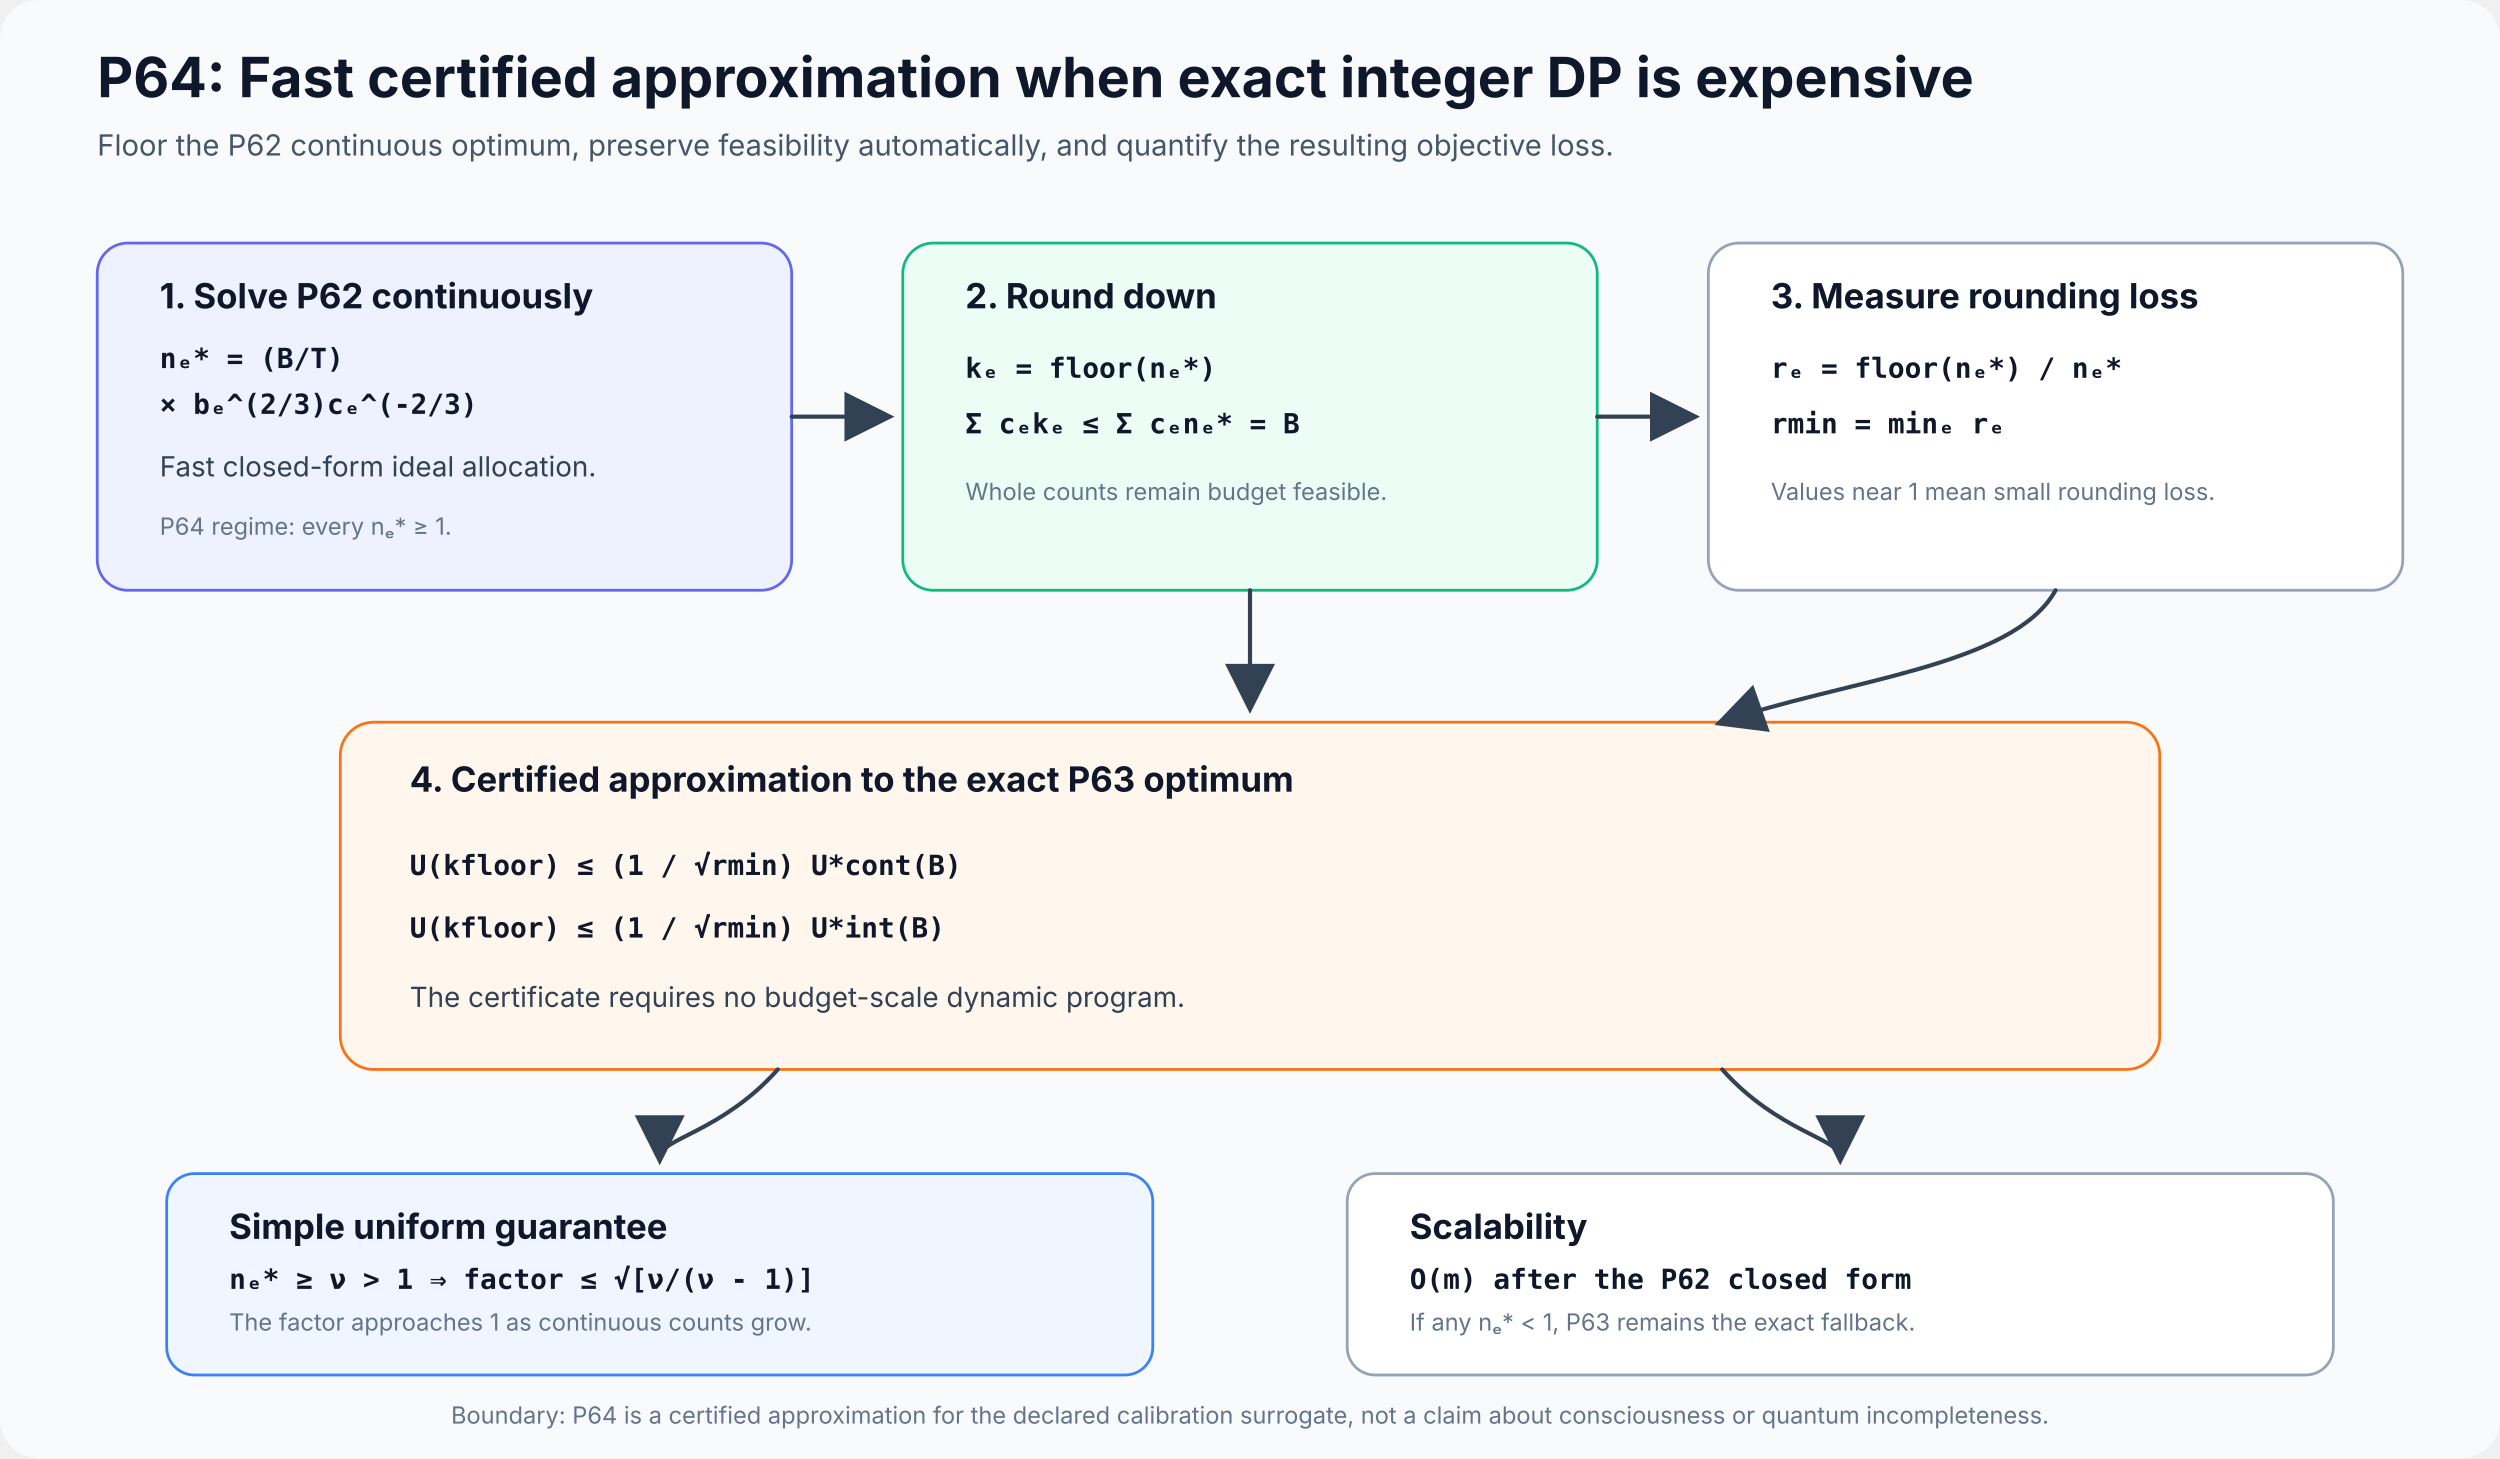
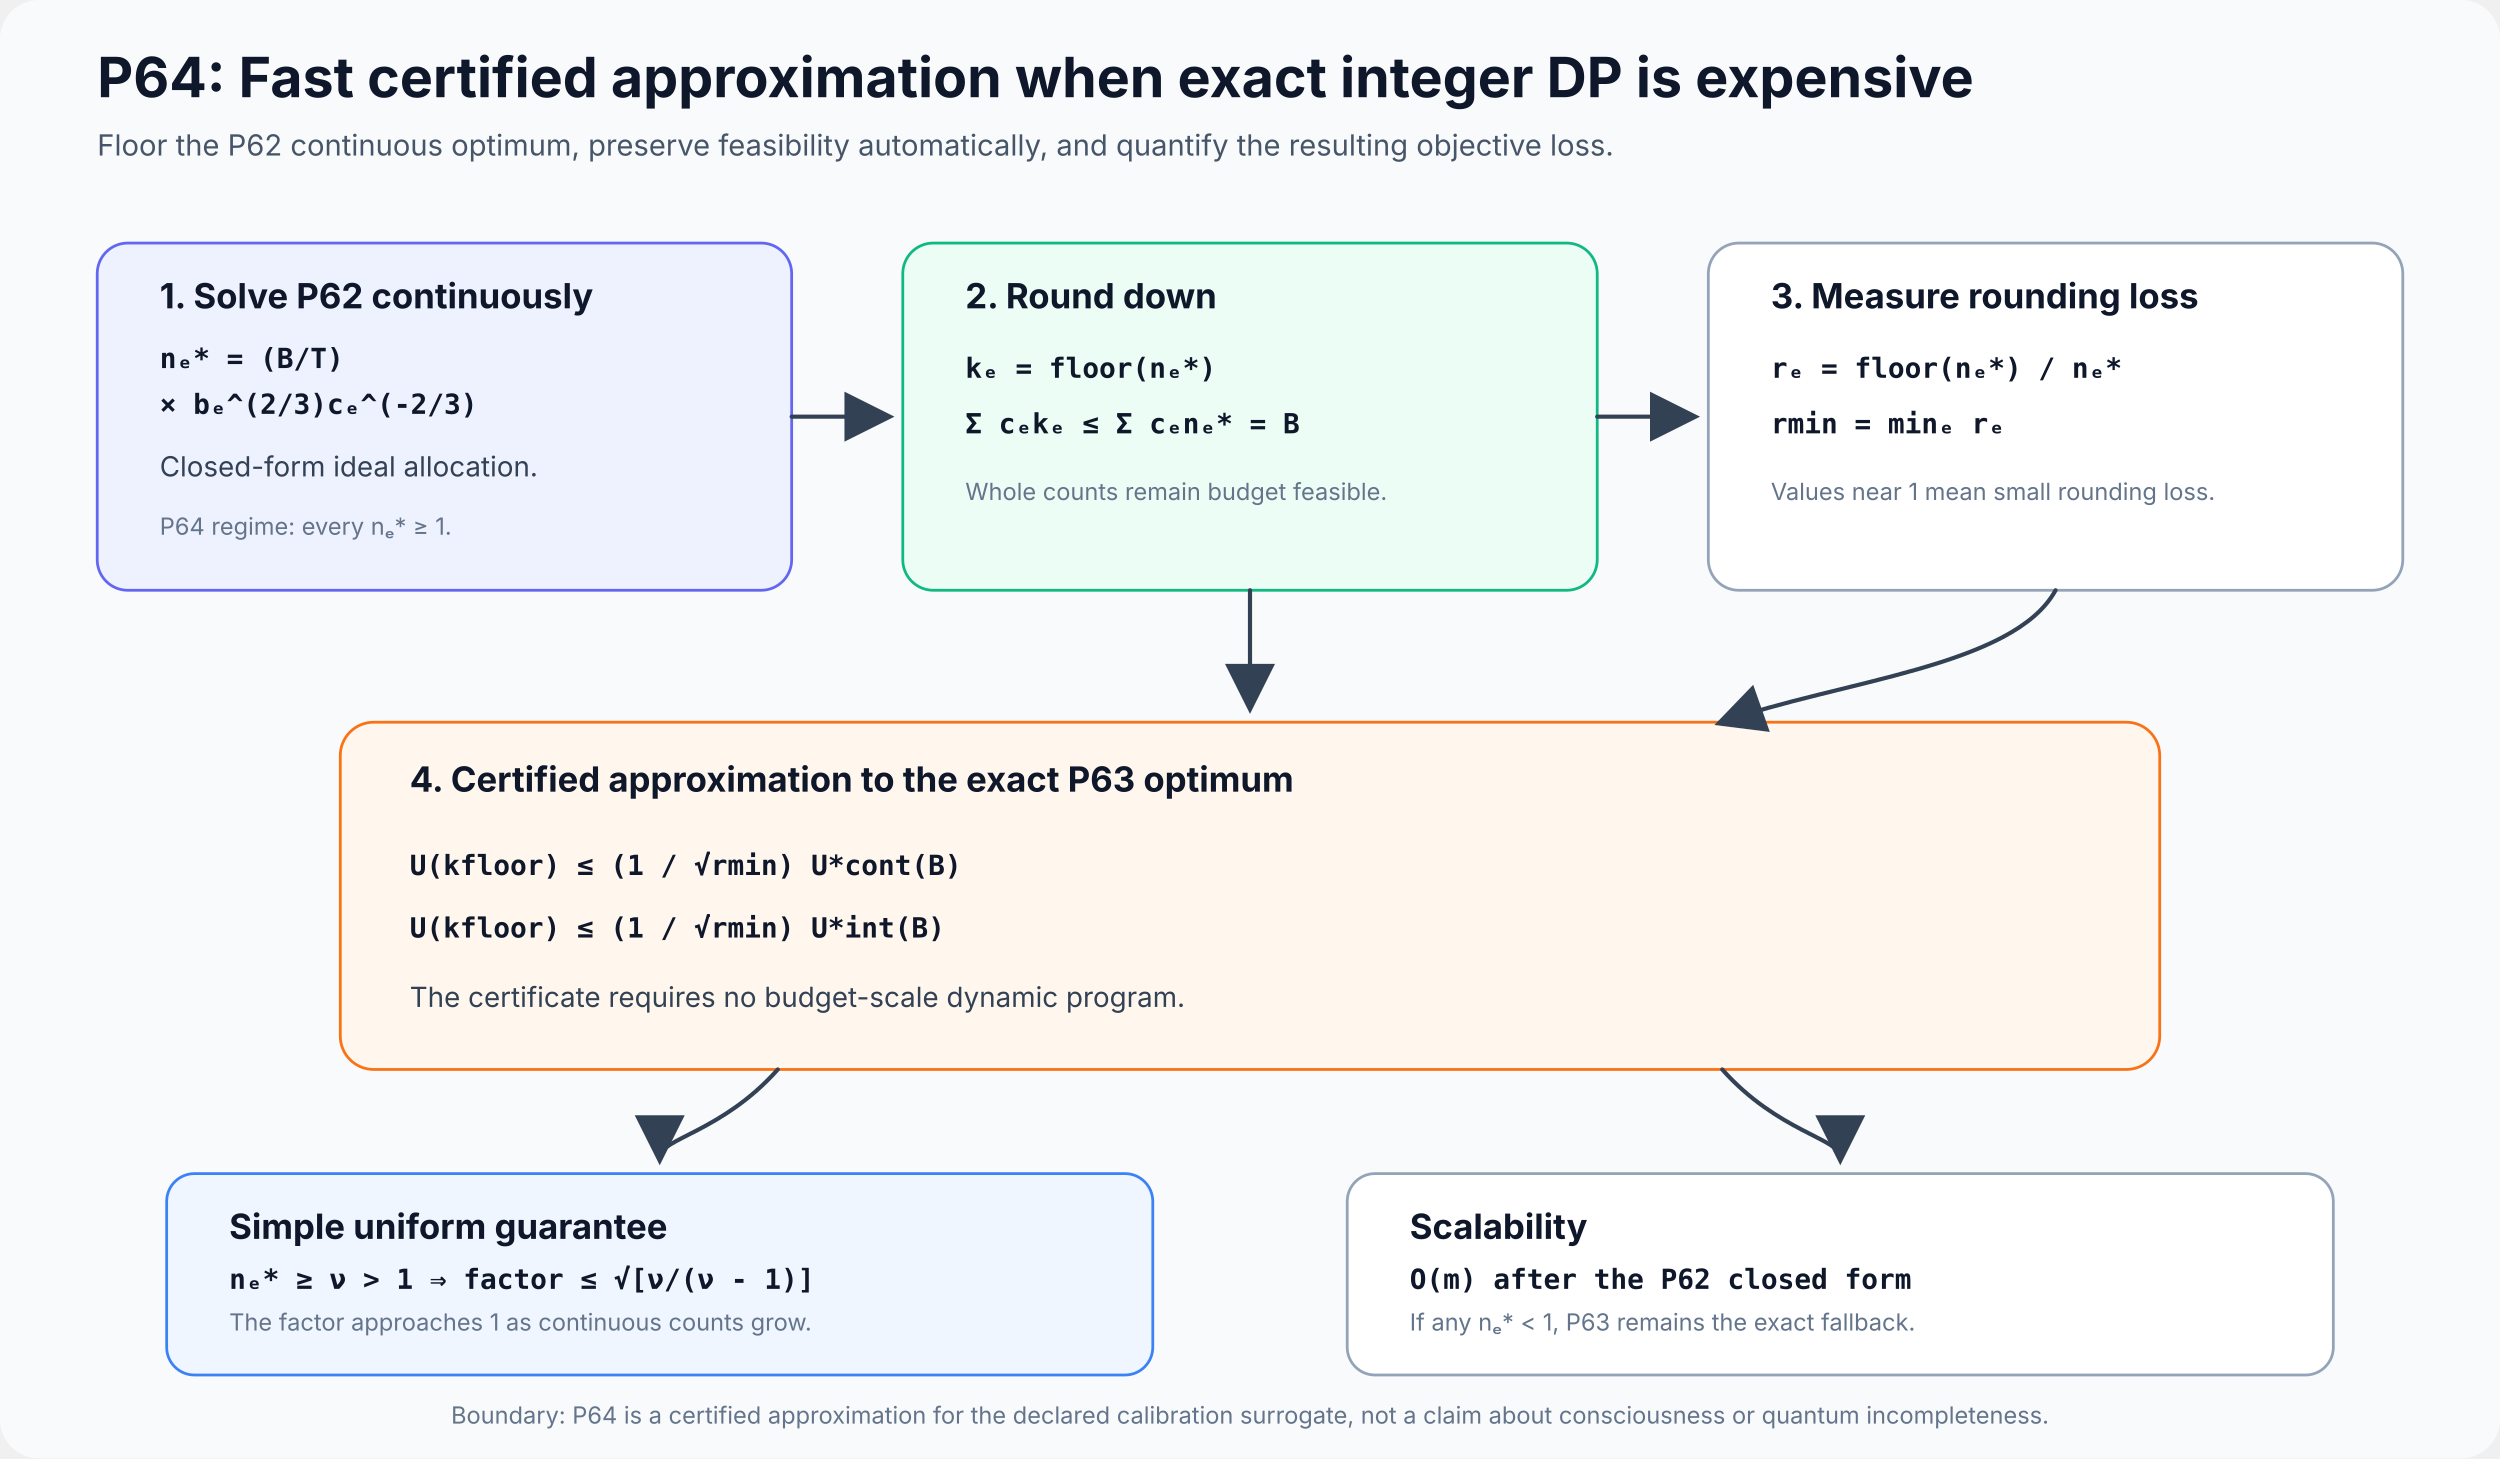
<svg xmlns="http://www.w3.org/2000/svg" width="1800" height="1050" viewBox="0 0 1800 1050" role="img" aria-labelledby="title desc">
  <defs>
    <marker id="arrow" markerWidth="12" markerHeight="12" refX="10" refY="6" orient="auto">
      <path d="M0 0 L12 6 L0 12 Z" fill="#334155" />
    </marker>
    <style>
      .h1{font:700 40px system-ui,-apple-system,"Segoe UI",sans-serif;fill:#0f172a}
      .sub{font:400 21px system-ui,-apple-system,"Segoe UI",sans-serif;fill:#475569}
      .bt{font:700 25px system-ui,-apple-system,"Segoe UI",sans-serif;fill:#0f172a}
      .tx{font:400 20px system-ui,-apple-system,"Segoe UI",sans-serif;fill:#334155}
      .math{font:600 20px ui-monospace,SFMono-Regular,Menlo,Consolas,monospace;fill:#0f172a}
      .small{font:400 17px system-ui,-apple-system,"Segoe UI",sans-serif;fill:#64748b}
      .arrow{fill:none;stroke:#334155;stroke-width:3;stroke-linecap:round;marker-end:url(#arrow)}
      .card{stroke-width:2}
    </style>
  </defs>
  <rect width="1800" height="1050" rx="28" fill="#f8fafc" />
  <text x="70" y="70" class="h1">P64: Fast certified approximation when exact integer DP is expensive</text>
  <text x="70" y="112" class="sub">Floor the P62 continuous optimum, preserve feasibility automatically, and quantify the resulting objective loss.</text>
  <g id="p64-continuous" data-qa-block="true" data-x="70" data-y="175" data-width="500" data-height="250">
    <rect class="card" x="70" y="175" width="500" height="250" rx="22" fill="#eef2ff" stroke="#6366f1" />
    <text x="115" y="222" class="bt">1. Solve P62 continuously</text>
    <text x="115" y="265" class="math">nₑ* = (B/T)</text>
    <text x="115" y="298" class="math">× bₑ^(2/3)cₑ^(-2/3)</text>
-     <text x="115" y="343" class="tx">Fast closed-form ideal allocation.</text>
+     <text x="115" y="343" class="tx">Closed-form ideal allocation.</text>
    <text x="115" y="385" class="small">P64 regime: every nₑ* ≥ 1.</text>
  </g>
  <g id="p64-floor" data-qa-block="true" data-x="650" data-y="175" data-width="500" data-height="250">
    <rect class="card" x="650" y="175" width="500" height="250" rx="22" fill="#ecfdf5" stroke="#10b981" />
    <text x="695" y="222" class="bt">2. Round down</text>
    <text x="695" y="272" class="math">kₑ = floor(nₑ*)</text>
    <text x="695" y="312" class="math">Σ cₑkₑ ≤ Σ cₑnₑ* = B</text>
    <text x="695" y="360" class="small">Whole counts remain budget feasible.</text>
  </g>
  <g id="p64-ratio" data-qa-block="true" data-x="1230" data-y="175" data-width="500" data-height="250">
    <rect class="card" x="1230" y="175" width="500" height="250" rx="22" fill="#ffffff" stroke="#94a3b8" />
    <text x="1275" y="222" class="bt">3. Measure rounding loss</text>
    <text x="1275" y="272" class="math">rₑ = floor(nₑ*) / nₑ*</text>
    <text x="1275" y="312" class="math">rmin = minₑ rₑ</text>
    <text x="1275" y="360" class="small">Values near 1 mean small rounding loss.</text>
  </g>
  <path d="M570 300 H638" class="arrow" data-from="p64-continuous" data-to="p64-floor" />
  <path d="M1150 300 H1218" class="arrow" data-from="p64-floor" data-to="p64-ratio" />
  <g id="p64-certificate" data-qa-block="true" data-x="245" data-y="520" data-width="1310" data-height="250">
    <rect class="card" x="245" y="520" width="1310" height="250" rx="24" fill="#fff7ed" stroke="#f97316" />
    <text x="295" y="570" class="bt">4. Certified approximation to the exact P63 optimum</text>
    <text x="295" y="630" class="math">U(kfloor) ≤ (1 / √rmin) U*cont(B)</text>
    <text x="295" y="675" class="math">U(kfloor) ≤ (1 / √rmin) U*int(B)</text>
    <text x="295" y="725" class="tx">The certificate requires no budget-scale dynamic program.</text>
  </g>
  <path d="M900 425 V508" class="arrow" data-from="p64-floor" data-to="p64-certificate" />
  <path d="M1480 425 C1450 480 1325 490 1240 520" class="arrow" data-from="p64-ratio" data-to="p64-certificate" />
  <g id="p64-uniform" data-qa-block="true" data-x="120" data-y="845" data-width="710" data-height="145">
    <rect class="card" x="120" y="845" width="710" height="145" rx="20" fill="#eff6ff" stroke="#3b82f6" />
    <text x="165" y="892" class="bt">Simple uniform guarantee</text>
    <text x="165" y="928" class="math">nₑ* ≥ ν &gt; 1 ⇒ factor ≤ √[ν/(ν - 1)]</text>
    <text x="165" y="958" class="small">The factor approaches 1 as continuous counts grow.</text>
  </g>
  <g id="p64-scale" data-qa-block="true" data-x="970" data-y="845" data-width="710" data-height="145">
    <rect class="card" x="970" y="845" width="710" height="145" rx="20" fill="#ffffff" stroke="#94a3b8" />
    <text x="1015" y="892" class="bt">Scalability</text>
    <text x="1015" y="928" class="math">O(m) after the P62 closed form</text>
    <text x="1015" y="958" class="small">If any nₑ* &lt; 1, P63 remains the exact fallback.</text>
  </g>
  <path d="M560 770 C520 815 475 820 475 833" class="arrow" data-from="p64-certificate" data-to="p64-uniform" />
  <path d="M1240 770 C1280 815 1325 820 1325 833" class="arrow" data-from="p64-certificate" data-to="p64-scale" />
  <text x="900" y="1025" text-anchor="middle" class="small">Boundary: P64 is a certified approximation for the declared calibration surrogate, not a claim about consciousness or quantum incompleteness.</text>
</svg>
